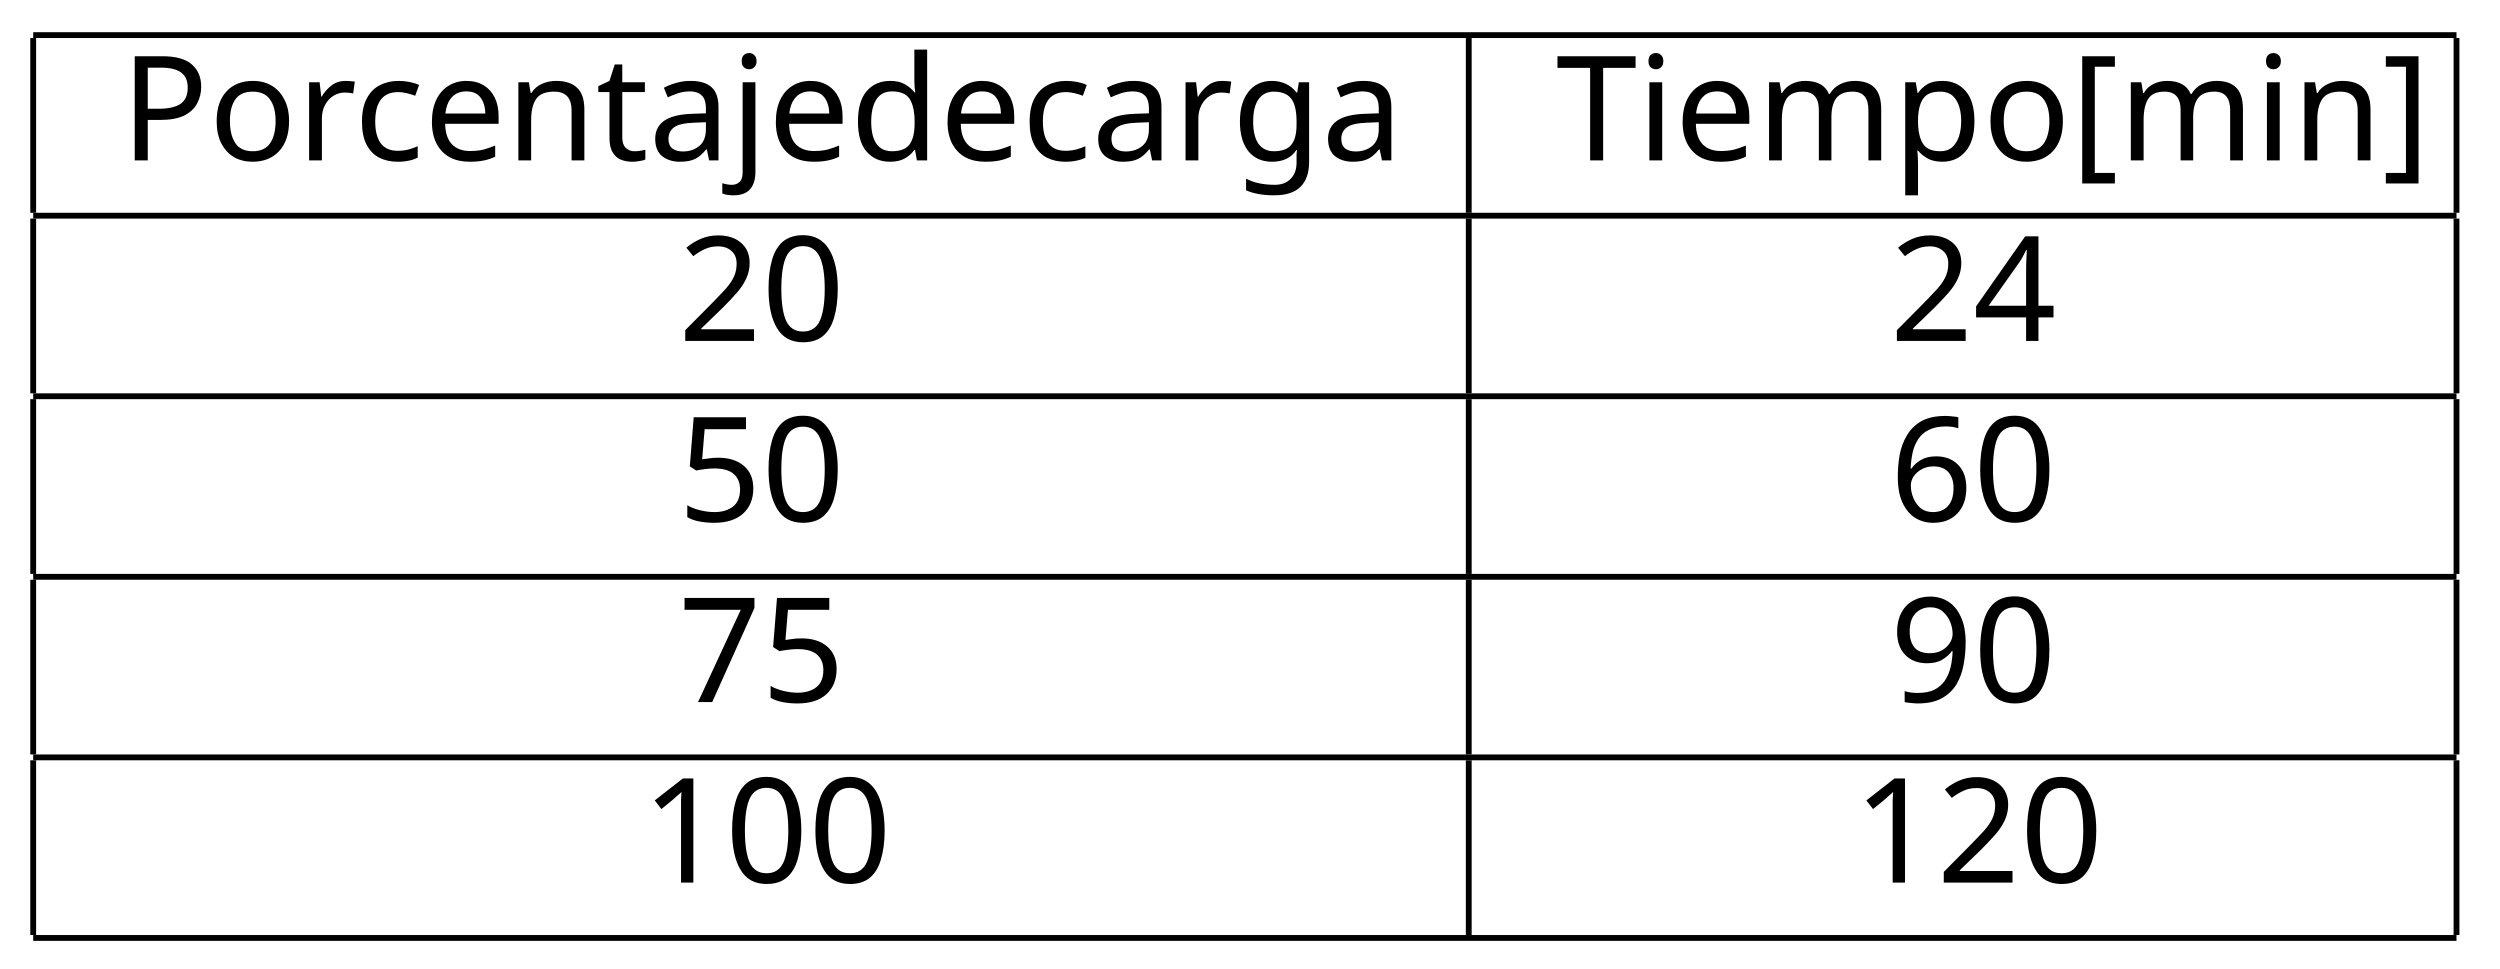
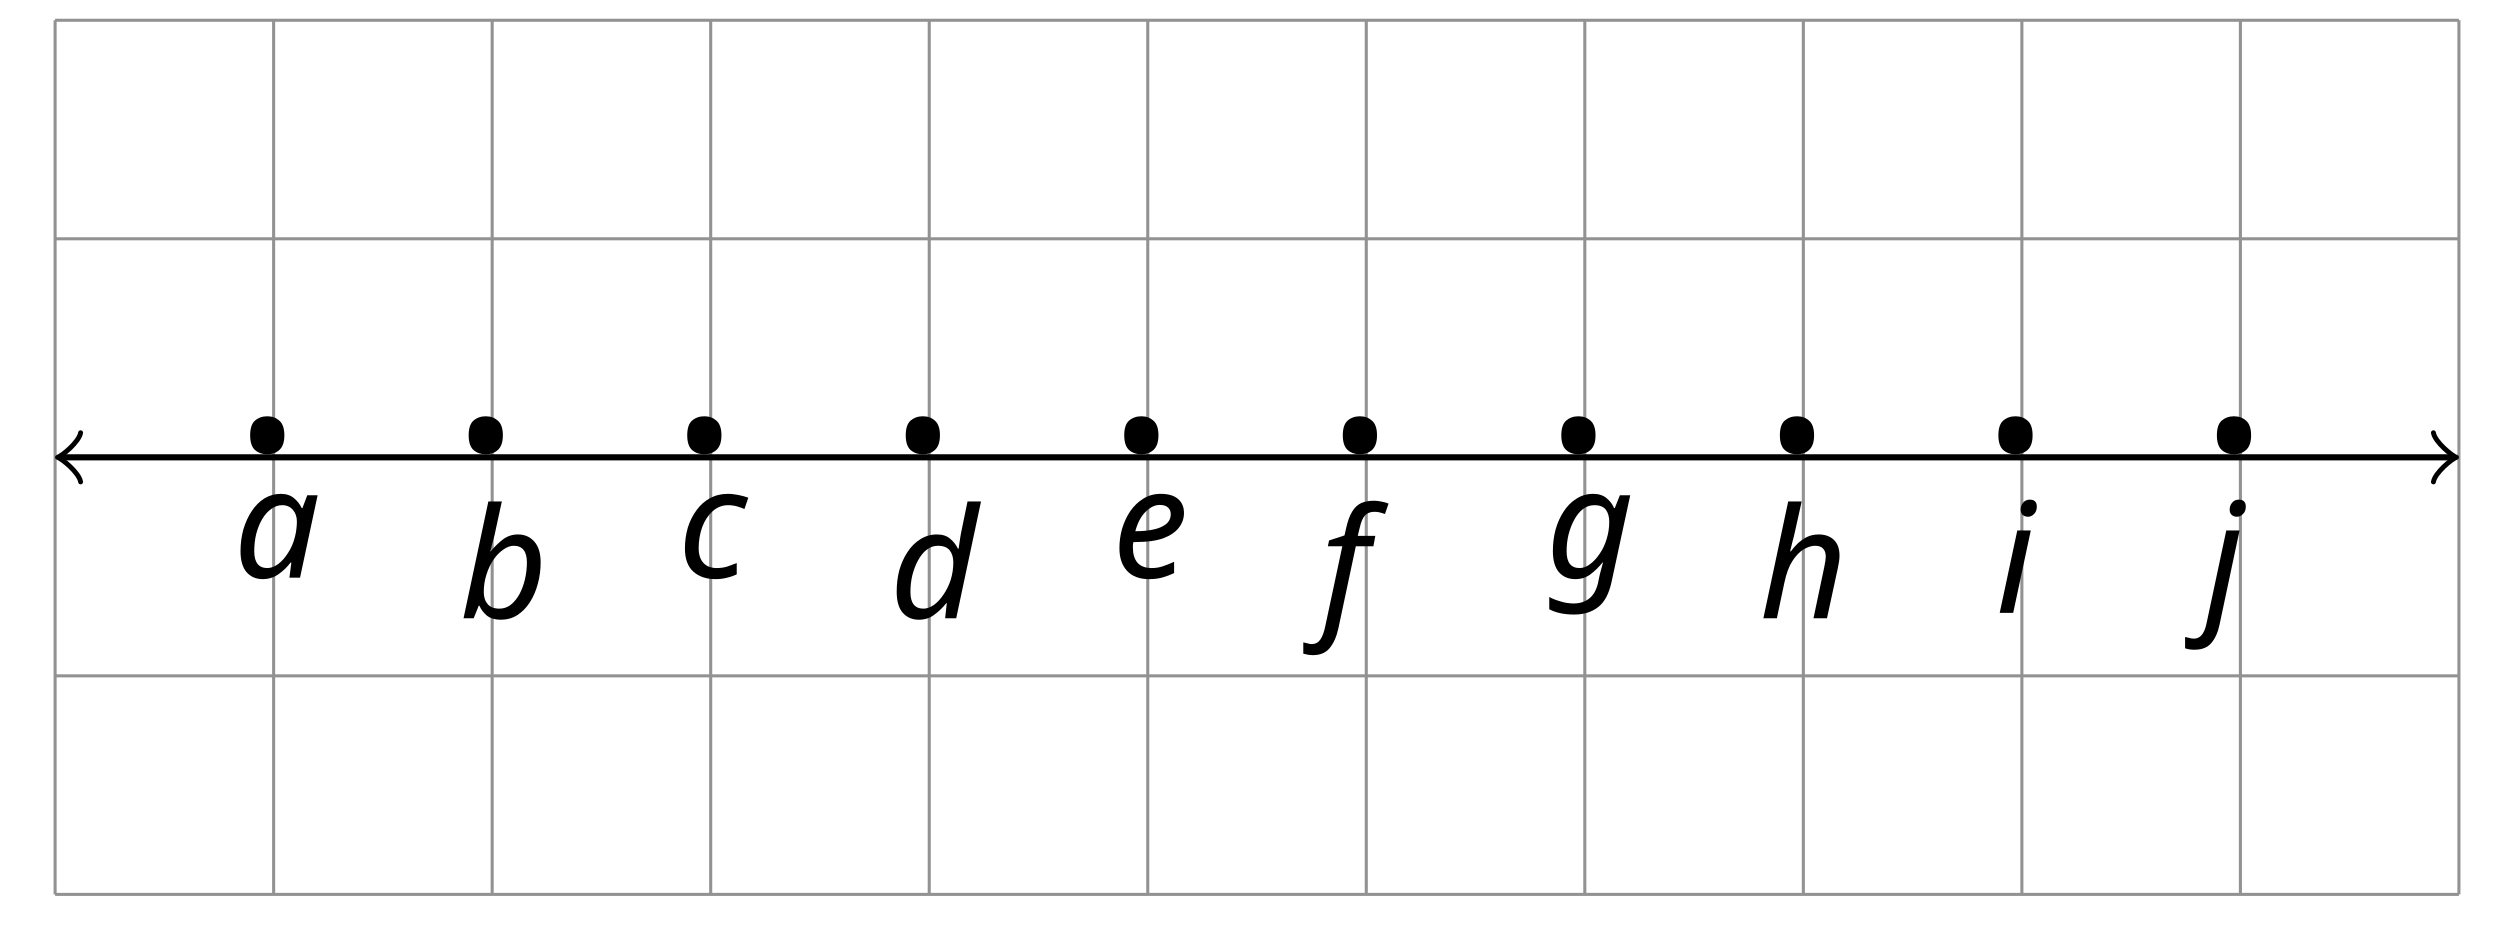
- <svg xmlns="http://www.w3.org/2000/svg" version="1.1" width="171.044pt" height="66.242pt" viewBox="0 0 171.044 66.242">
+ <svg xmlns="http://www.w3.org/2000/svg" version="1.1" width="162.145pt" height="60.31pt" viewBox="0 0 162.145 60.31">
  <g enable-background="new">
    <clipPath id="cp0">
-       <path transform="matrix(1,0,0,-1,-131.496,669.402)" d="M 0 0 L 612 0 L 612 792 L 0 792 Z " />
+       <path transform="matrix(1,0,0,-1,-145.338,668.413)" d="M 0 0 L 612 0 L 612 792 L 0 792 Z " />
    </clipPath>
    <g clip-path="url(#cp0)">
-       <path transform="matrix(1,0,0,-1,2.272003,2.402954)" stroke-width=".398" stroke-linecap="butt" stroke-miterlimit="10" stroke-linejoin="miter" fill="none" stroke="#000000" d="M 0 0 L 165.795 0 " />
-       <path transform="matrix(1,0,0,-1,2.272003,14.55798)" stroke-width=".398" stroke-linecap="butt" stroke-miterlimit="10" stroke-linejoin="miter" fill="none" stroke="#000000" d="M 0 0 L 0 11.955 " />
-       <text xml:space="preserve" transform="matrix(1 0 -0 1 -131.496 669.402)" font-size="9.963" font-family="CMR10">
-         <tspan y="-658.431" x="139.746 146.252 151.233 155.138 159.562 163.985 169.245 173.121 178.66 181.708 189.449 194.989 202.74 207.163 212.144 216.05 221.031">Porcentajedecarga</tspan>
+       <path transform="matrix(1,0,0,-1,3.574005,29.66101)" stroke-width=".199" stroke-linecap="butt" stroke-miterlimit="10" stroke-linejoin="miter" fill="none" stroke="#929292" d="M 0 -28.347 L 155.907 -28.347 M 0 -14.173 L 155.907 -14.173 M 0 0 L 155.907 0 M 0 14.173 L 155.907 14.173 M 0 28.347 L 155.907 28.347 M 0 -28.347 L 0 28.347 M 14.173 -28.347 L 14.173 28.347 M 28.347 -28.347 L 28.347 28.347 M 42.52 -28.347 L 42.52 28.347 M 56.694 -28.347 L 56.694 28.347 M 70.867 -28.347 L 70.867 28.347 M 85.04 -28.347 L 85.04 28.347 M 99.214 -28.347 L 99.214 28.347 M 113.387 -28.347 L 113.387 28.347 M 127.561 -28.347 L 127.561 28.347 M 141.734 -28.347 L 141.734 28.347 M 155.907 -28.347 L 155.907 28.347 M 155.907 28.347 " />
+       <path transform="matrix(1,0,0,-1,3.574005,29.66101)" stroke-width=".399" stroke-linecap="butt" stroke-miterlimit="10" stroke-linejoin="miter" fill="none" stroke="#000000" d="M .458 0 L 155.449 0 " />
+       <path transform="matrix(-1,-0,0,1,4.032275,29.66101)" stroke-width=".319" stroke-linecap="round" stroke-linejoin="round" fill="none" stroke="#000000" d="M -1.196 1.594 C -1.096 .996 0 .1 .299 0 C 0 -.1 -1.096 -.996 -1.196 -1.594 " />
+       <path transform="matrix(1,0,0,-1,159.0232,29.66101)" stroke-width=".319" stroke-linecap="round" stroke-linejoin="round" fill="none" stroke="#000000" d="M -1.196 1.594 C -1.096 .996 0 .1 .299 0 C 0 -.1 -1.096 -.996 -1.196 -1.594 " />
+       <path transform="matrix(1,0,0,-1,3.574005,29.66101)" stroke-width=".399" stroke-linecap="butt" stroke-miterlimit="10" stroke-linejoin="miter" fill="none" stroke="#000000" d="M 14.173 0 " />
+       <text xml:space="preserve" transform="matrix(1 0 -0 1 -145.338 668.413)" font-size="9.963" font-family="CMSY10" font-style="italic">
+         <tspan y="-636.538" x="160.594">•</tspan>
      </text>
-       <path transform="matrix(1,0,0,-1,100.488,14.55798)" stroke-width=".398" stroke-linecap="butt" stroke-miterlimit="10" stroke-linejoin="miter" fill="none" stroke="#000000" d="M 0 0 L 0 11.955 " />
-       <text xml:space="preserve" transform="matrix(1 0 -0 1 -131.496 669.402)" font-size="9.963" font-family="CMR10">
-         <tspan y="-658.431" x="237.961 245.154 247.924 252.347 260.646 266.464 271.445 274.215 282.514 285.283 290.823">Tiempo[min]</tspan>
+       <path transform="matrix(1,0,0,-1,3.574005,29.66101)" stroke-width=".399" stroke-linecap="butt" stroke-miterlimit="10" stroke-linejoin="miter" fill="none" stroke="#000000" d="M 14.173 0 " />
+       <text xml:space="preserve" transform="matrix(1 0 -0 1 -145.338 668.413)" font-size="9.963" font-family="CMMI10" font-style="italic">
+         <tspan y="-630.943" x="160.452">a</tspan>
      </text>
-       <path transform="matrix(1,0,0,-1,168.068,14.55798)" stroke-width=".398" stroke-linecap="butt" stroke-miterlimit="10" stroke-linejoin="miter" fill="none" stroke="#000000" d="M 0 0 L 0 11.955 " />
-       <path transform="matrix(1,0,0,-1,2.272003,14.75696)" stroke-width=".398" stroke-linecap="butt" stroke-miterlimit="10" stroke-linejoin="miter" fill="none" stroke="#000000" d="M 0 0 L 165.795 0 " />
-       <path transform="matrix(1,0,0,-1,2.272003,26.91095)" stroke-width=".398" stroke-linecap="butt" stroke-miterlimit="10" stroke-linejoin="miter" fill="none" stroke="#000000" d="M 0 0 L 0 11.955 " />
-       <text xml:space="preserve" transform="matrix(1 0 -0 1 -131.496 669.402)" font-size="9.963" font-family="CMR10">
-         <tspan y="-646.077" x="177.895 182.876">20</tspan>
+       <path transform="matrix(1,0,0,-1,3.574005,29.66101)" stroke-width=".399" stroke-linecap="butt" stroke-miterlimit="10" stroke-linejoin="miter" fill="none" stroke="#000000" d="M 28.347 0 " />
+       <text xml:space="preserve" transform="matrix(1 0 -0 1 -145.338 668.413)" font-size="9.963" font-family="CMSY10" font-style="italic">
+         <tspan y="-636.538" x="174.767">•</tspan>
      </text>
-       <path transform="matrix(1,0,0,-1,100.488,26.91095)" stroke-width=".398" stroke-linecap="butt" stroke-miterlimit="10" stroke-linejoin="miter" fill="none" stroke="#000000" d="M 0 0 L 0 11.955 " />
-       <text xml:space="preserve" transform="matrix(1 0 -0 1 -131.496 669.402)" font-size="9.963" font-family="CMR10">
-         <tspan y="-646.077" x="260.792 265.773">24</tspan>
+       <path transform="matrix(1,0,0,-1,3.574005,29.66101)" stroke-width=".399" stroke-linecap="butt" stroke-miterlimit="10" stroke-linejoin="miter" fill="none" stroke="#000000" d="M 28.347 0 " />
+       <text xml:space="preserve" transform="matrix(1 0 -0 1 -145.338 668.413)" font-size="9.963" font-family="CMMI10" font-style="italic">
+         <tspan y="-628.314" x="175.12">b</tspan>
      </text>
-       <path transform="matrix(1,0,0,-1,168.068,26.91095)" stroke-width=".398" stroke-linecap="butt" stroke-miterlimit="10" stroke-linejoin="miter" fill="none" stroke="#000000" d="M 0 0 L 0 11.955 " />
-       <path transform="matrix(1,0,0,-1,2.272003,27.11096)" stroke-width=".398" stroke-linecap="butt" stroke-miterlimit="10" stroke-linejoin="miter" fill="none" stroke="#000000" d="M 0 0 L 165.795 0 " />
-       <path transform="matrix(1,0,0,-1,2.272003,39.26496)" stroke-width=".398" stroke-linecap="butt" stroke-miterlimit="10" stroke-linejoin="miter" fill="none" stroke="#000000" d="M 0 0 L 0 11.955 " />
-       <text xml:space="preserve" transform="matrix(1 0 -0 1 -131.496 669.402)" font-size="9.963" font-family="CMR10">
-         <tspan y="-633.724" x="177.895 182.876">50</tspan>
+       <path transform="matrix(1,0,0,-1,3.574005,29.66101)" stroke-width=".399" stroke-linecap="butt" stroke-miterlimit="10" stroke-linejoin="miter" fill="none" stroke="#000000" d="M 42.52 0 " />
+       <text xml:space="preserve" transform="matrix(1 0 -0 1 -145.338 668.413)" font-size="9.963" font-family="CMSY10" font-style="italic">
+         <tspan y="-636.538" x="188.941">•</tspan>
      </text>
-       <path transform="matrix(1,0,0,-1,100.488,39.26496)" stroke-width=".398" stroke-linecap="butt" stroke-miterlimit="10" stroke-linejoin="miter" fill="none" stroke="#000000" d="M 0 0 L 0 11.955 " />
-       <text xml:space="preserve" transform="matrix(1 0 -0 1 -131.496 669.402)" font-size="9.963" font-family="CMR10">
-         <tspan y="-633.724" x="260.792 265.773">60</tspan>
+       <path transform="matrix(1,0,0,-1,3.574005,29.66101)" stroke-width=".399" stroke-linecap="butt" stroke-miterlimit="10" stroke-linejoin="miter" fill="none" stroke="#000000" d="M 42.52 0 " />
+       <text xml:space="preserve" transform="matrix(1 0 -0 1 -145.338 668.413)" font-size="9.963" font-family="CMMI10" font-style="italic">
+         <tspan y="-630.943" x="189.276">c</tspan>
      </text>
-       <path transform="matrix(1,0,0,-1,168.068,39.26496)" stroke-width=".398" stroke-linecap="butt" stroke-miterlimit="10" stroke-linejoin="miter" fill="none" stroke="#000000" d="M 0 0 L 0 11.955 " />
-       <path transform="matrix(1,0,0,-1,2.272003,39.46399)" stroke-width=".398" stroke-linecap="butt" stroke-miterlimit="10" stroke-linejoin="miter" fill="none" stroke="#000000" d="M 0 0 L 165.795 0 " />
-       <path transform="matrix(1,0,0,-1,2.272003,51.61896)" stroke-width=".398" stroke-linecap="butt" stroke-miterlimit="10" stroke-linejoin="miter" fill="none" stroke="#000000" d="M 0 0 L 0 11.955 " />
-       <text xml:space="preserve" transform="matrix(1 0 -0 1 -131.496 669.402)" font-size="9.963" font-family="CMR10">
-         <tspan y="-621.37" x="177.895 182.876">75</tspan>
+       <path transform="matrix(1,0,0,-1,3.574005,29.66101)" stroke-width=".399" stroke-linecap="butt" stroke-miterlimit="10" stroke-linejoin="miter" fill="none" stroke="#000000" d="M 56.694 0 " />
+       <text xml:space="preserve" transform="matrix(1 0 -0 1 -145.338 668.413)" font-size="9.963" font-family="CMSY10" font-style="italic">
+         <tspan y="-636.538" x="203.114">•</tspan>
      </text>
-       <path transform="matrix(1,0,0,-1,100.488,51.61896)" stroke-width=".398" stroke-linecap="butt" stroke-miterlimit="10" stroke-linejoin="miter" fill="none" stroke="#000000" d="M 0 0 L 0 11.955 " />
-       <text xml:space="preserve" transform="matrix(1 0 -0 1 -131.496 669.402)" font-size="9.963" font-family="CMR10">
-         <tspan y="-621.37" x="260.792 265.773">90</tspan>
+       <path transform="matrix(1,0,0,-1,3.574005,29.66101)" stroke-width=".399" stroke-linecap="butt" stroke-miterlimit="10" stroke-linejoin="miter" fill="none" stroke="#000000" d="M 56.694 0 " />
+       <text xml:space="preserve" transform="matrix(1 0 -0 1 -145.338 668.413)" font-size="9.963" font-family="CMMI10" font-style="italic">
+         <tspan y="-628.314" x="203.012">d</tspan>
      </text>
-       <path transform="matrix(1,0,0,-1,168.068,51.61896)" stroke-width=".398" stroke-linecap="butt" stroke-miterlimit="10" stroke-linejoin="miter" fill="none" stroke="#000000" d="M 0 0 L 0 11.955 " />
-       <path transform="matrix(1,0,0,-1,2.272003,51.818)" stroke-width=".398" stroke-linecap="butt" stroke-miterlimit="10" stroke-linejoin="miter" fill="none" stroke="#000000" d="M 0 0 L 165.795 0 " />
-       <path transform="matrix(1,0,0,-1,2.272003,63.97199)" stroke-width=".398" stroke-linecap="butt" stroke-miterlimit="10" stroke-linejoin="miter" fill="none" stroke="#000000" d="M 0 0 L 0 11.955 " />
-       <text xml:space="preserve" transform="matrix(1 0 -0 1 -131.496 669.402)" font-size="9.963" font-family="CMR10">
-         <tspan y="-609.016" x="175.404 180.385 185.367">100</tspan>
+       <path transform="matrix(1,0,0,-1,3.574005,29.66101)" stroke-width=".399" stroke-linecap="butt" stroke-miterlimit="10" stroke-linejoin="miter" fill="none" stroke="#000000" d="M 70.867 0 " />
+       <text xml:space="preserve" transform="matrix(1 0 -0 1 -145.338 668.413)" font-size="9.963" font-family="CMSY10" font-style="italic">
+         <tspan y="-636.538" x="217.287">•</tspan>
      </text>
-       <path transform="matrix(1,0,0,-1,100.488,63.97199)" stroke-width=".398" stroke-linecap="butt" stroke-miterlimit="10" stroke-linejoin="miter" fill="none" stroke="#000000" d="M 0 0 L 0 11.955 " />
-       <text xml:space="preserve" transform="matrix(1 0 -0 1 -131.496 669.402)" font-size="9.963" font-family="CMR10">
-         <tspan y="-609.016" x="258.302 263.283 268.265">120</tspan>
+       <path transform="matrix(1,0,0,-1,3.574005,29.66101)" stroke-width=".399" stroke-linecap="butt" stroke-miterlimit="10" stroke-linejoin="miter" fill="none" stroke="#000000" d="M 70.867 0 " />
+       <text xml:space="preserve" transform="matrix(1 0 -0 1 -145.338 668.413)" font-size="9.963" font-family="CMMI10" font-style="italic">
+         <tspan y="-630.943" x="217.458">e</tspan>
      </text>
-       <path transform="matrix(1,0,0,-1,168.068,63.97199)" stroke-width=".398" stroke-linecap="butt" stroke-miterlimit="10" stroke-linejoin="miter" fill="none" stroke="#000000" d="M 0 0 L 0 11.955 " />
-       <path transform="matrix(1,0,0,-1,2.272003,64.172)" stroke-width=".398" stroke-linecap="butt" stroke-miterlimit="10" stroke-linejoin="miter" fill="none" stroke="#000000" d="M 0 0 L 165.795 0 " />
+       <path transform="matrix(1,0,0,-1,3.574005,29.66101)" stroke-width=".399" stroke-linecap="butt" stroke-miterlimit="10" stroke-linejoin="miter" fill="none" stroke="#000000" d="M 85.04 0 " />
+       <text xml:space="preserve" transform="matrix(1 0 -0 1 -145.338 668.413)" font-size="9.963" font-family="CMSY10" font-style="italic">
+         <tspan y="-636.538" x="231.46">•</tspan>
+       </text>
+       <path transform="matrix(1,0,0,-1,3.574005,29.66101)" stroke-width=".399" stroke-linecap="butt" stroke-miterlimit="10" stroke-linejoin="miter" fill="none" stroke="#000000" d="M 85.04 0 " />
+       <text xml:space="preserve" transform="matrix(1 0 -0 1 -145.338 668.413)" font-size="9.963" font-family="CMMI10" font-style="italic">
+         <tspan y="-628.314" x="230.976">f</tspan>
+       </text>
+       <path transform="matrix(1,0,0,-1,3.574005,29.66101)" stroke-width=".399" stroke-linecap="butt" stroke-miterlimit="10" stroke-linejoin="miter" fill="none" stroke="#000000" d="M 99.214 0 " />
+       <text xml:space="preserve" transform="matrix(1 0 -0 1 -145.338 668.413)" font-size="9.963" font-family="CMSY10" font-style="italic">
+         <tspan y="-636.538" x="245.633">•</tspan>
+       </text>
+       <path transform="matrix(1,0,0,-1,3.574005,29.66101)" stroke-width=".399" stroke-linecap="butt" stroke-miterlimit="10" stroke-linejoin="miter" fill="none" stroke="#000000" d="M 99.214 0 " />
+       <text xml:space="preserve" transform="matrix(1 0 -0 1 -145.338 668.413)" font-size="9.963" font-family="CMMI10" font-style="italic">
+         <tspan y="-630.943" x="245.569">g</tspan>
+       </text>
+       <path transform="matrix(1,0,0,-1,3.574005,29.66101)" stroke-width=".399" stroke-linecap="butt" stroke-miterlimit="10" stroke-linejoin="miter" fill="none" stroke="#000000" d="M 113.387 0 " />
+       <text xml:space="preserve" transform="matrix(1 0 -0 1 -145.338 668.413)" font-size="9.963" font-family="CMSY10" font-style="italic">
+         <tspan y="-636.538" x="259.807">•</tspan>
+       </text>
+       <path transform="matrix(1,0,0,-1,3.574005,29.66101)" stroke-width=".399" stroke-linecap="butt" stroke-miterlimit="10" stroke-linejoin="miter" fill="none" stroke="#000000" d="M 113.387 0 " />
+       <text xml:space="preserve" transform="matrix(1 0 -0 1 -145.338 668.413)" font-size="9.963" font-family="CMMI10" font-style="italic">
+         <tspan y="-628.314" x="259.427">h</tspan>
+       </text>
+       <path transform="matrix(1,0,0,-1,3.574005,29.66101)" stroke-width=".399" stroke-linecap="butt" stroke-miterlimit="10" stroke-linejoin="miter" fill="none" stroke="#000000" d="M 127.561 0 " />
+       <text xml:space="preserve" transform="matrix(1 0 -0 1 -145.338 668.413)" font-size="9.963" font-family="CMSY10" font-style="italic">
+         <tspan y="-636.538" x="273.98">•</tspan>
+       </text>
+       <path transform="matrix(1,0,0,-1,3.574005,29.66101)" stroke-width=".399" stroke-linecap="butt" stroke-miterlimit="10" stroke-linejoin="miter" fill="none" stroke="#000000" d="M 127.561 0 " />
+       <text xml:space="preserve" transform="matrix(1 0 -0 1 -145.338 668.413)" font-size="9.963" font-family="CMMI10" font-style="italic">
+         <tspan y="-628.662" x="274.754">i</tspan>
+       </text>
+       <path transform="matrix(1,0,0,-1,3.574005,29.66101)" stroke-width=".399" stroke-linecap="butt" stroke-miterlimit="10" stroke-linejoin="miter" fill="none" stroke="#000000" d="M 141.734 0 " />
+       <text xml:space="preserve" transform="matrix(1 0 -0 1 -145.338 668.413)" font-size="9.963" font-family="CMSY10" font-style="italic">
+         <tspan y="-636.538" x="288.153">•</tspan>
+       </text>
+       <path transform="matrix(1,0,0,-1,3.574005,29.66101)" stroke-width=".399" stroke-linecap="butt" stroke-miterlimit="10" stroke-linejoin="miter" fill="none" stroke="#000000" d="M 141.734 0 " />
+       <text xml:space="preserve" transform="matrix(1 0 -0 1 -145.338 668.413)" font-size="9.963" font-family="CMMI10" font-style="italic">
+         <tspan y="-628.662" x="288.307">j</tspan>
+       </text>
    </g>
  </g>
</svg>
